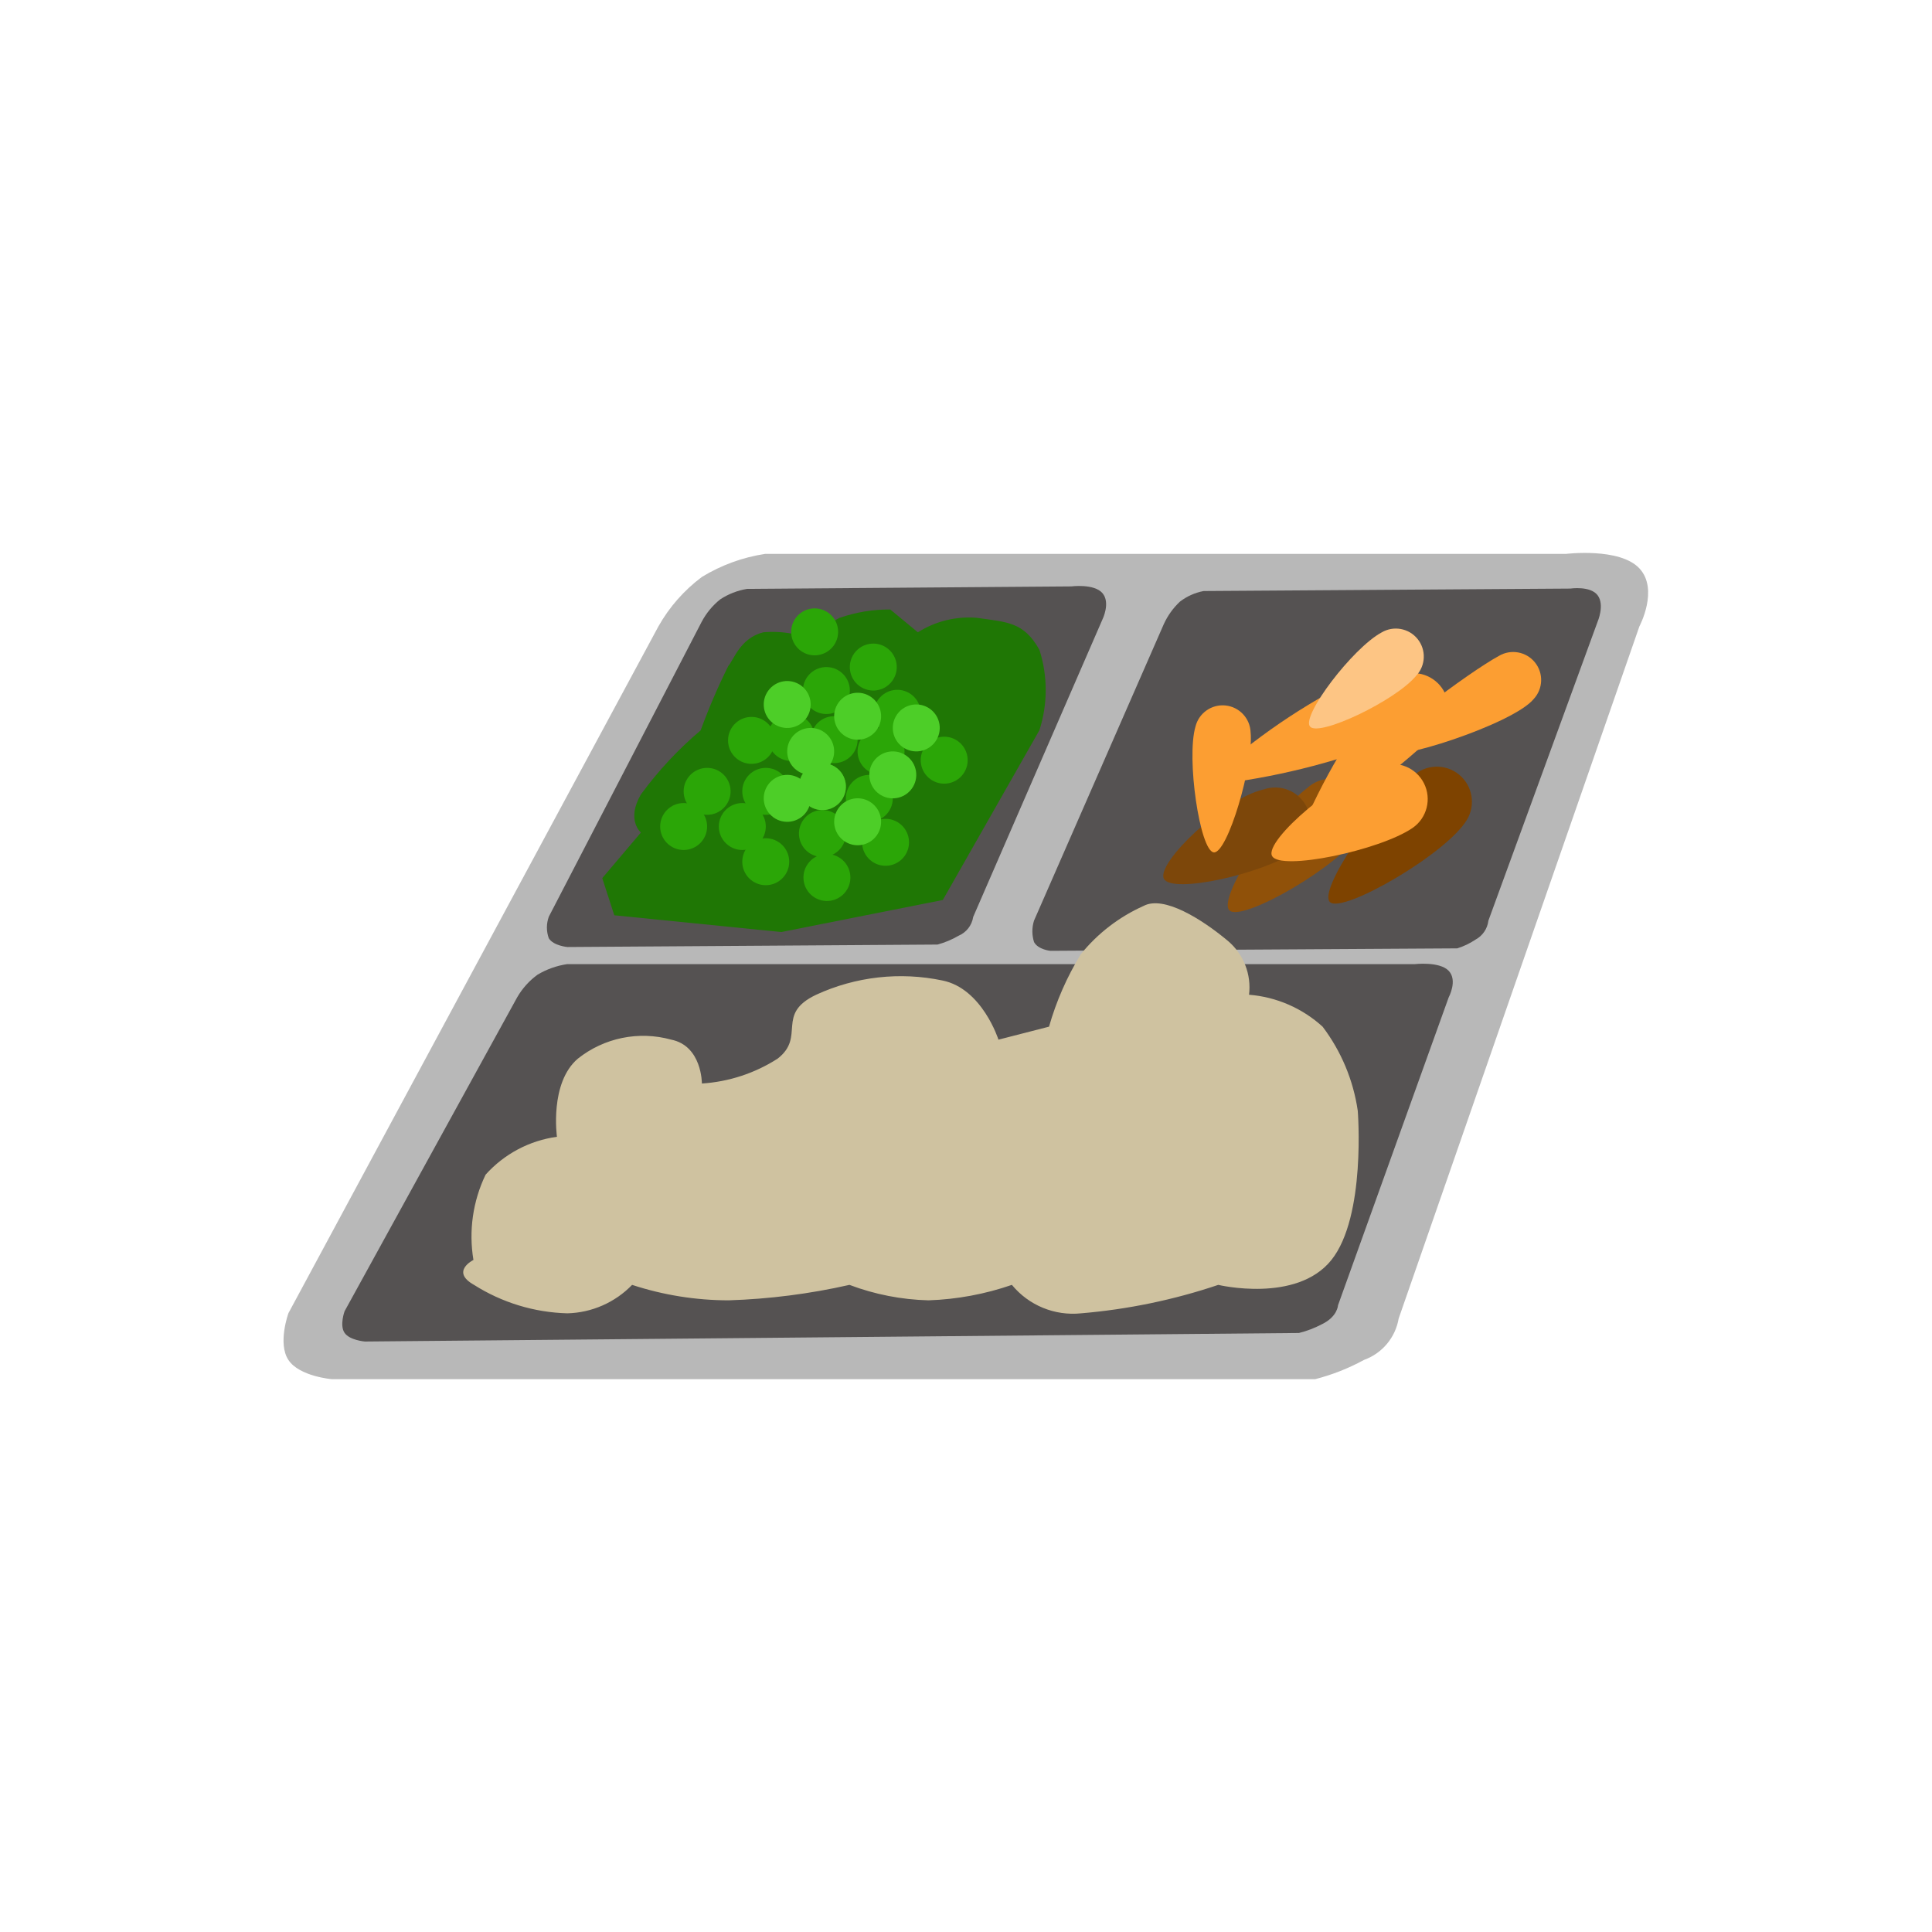
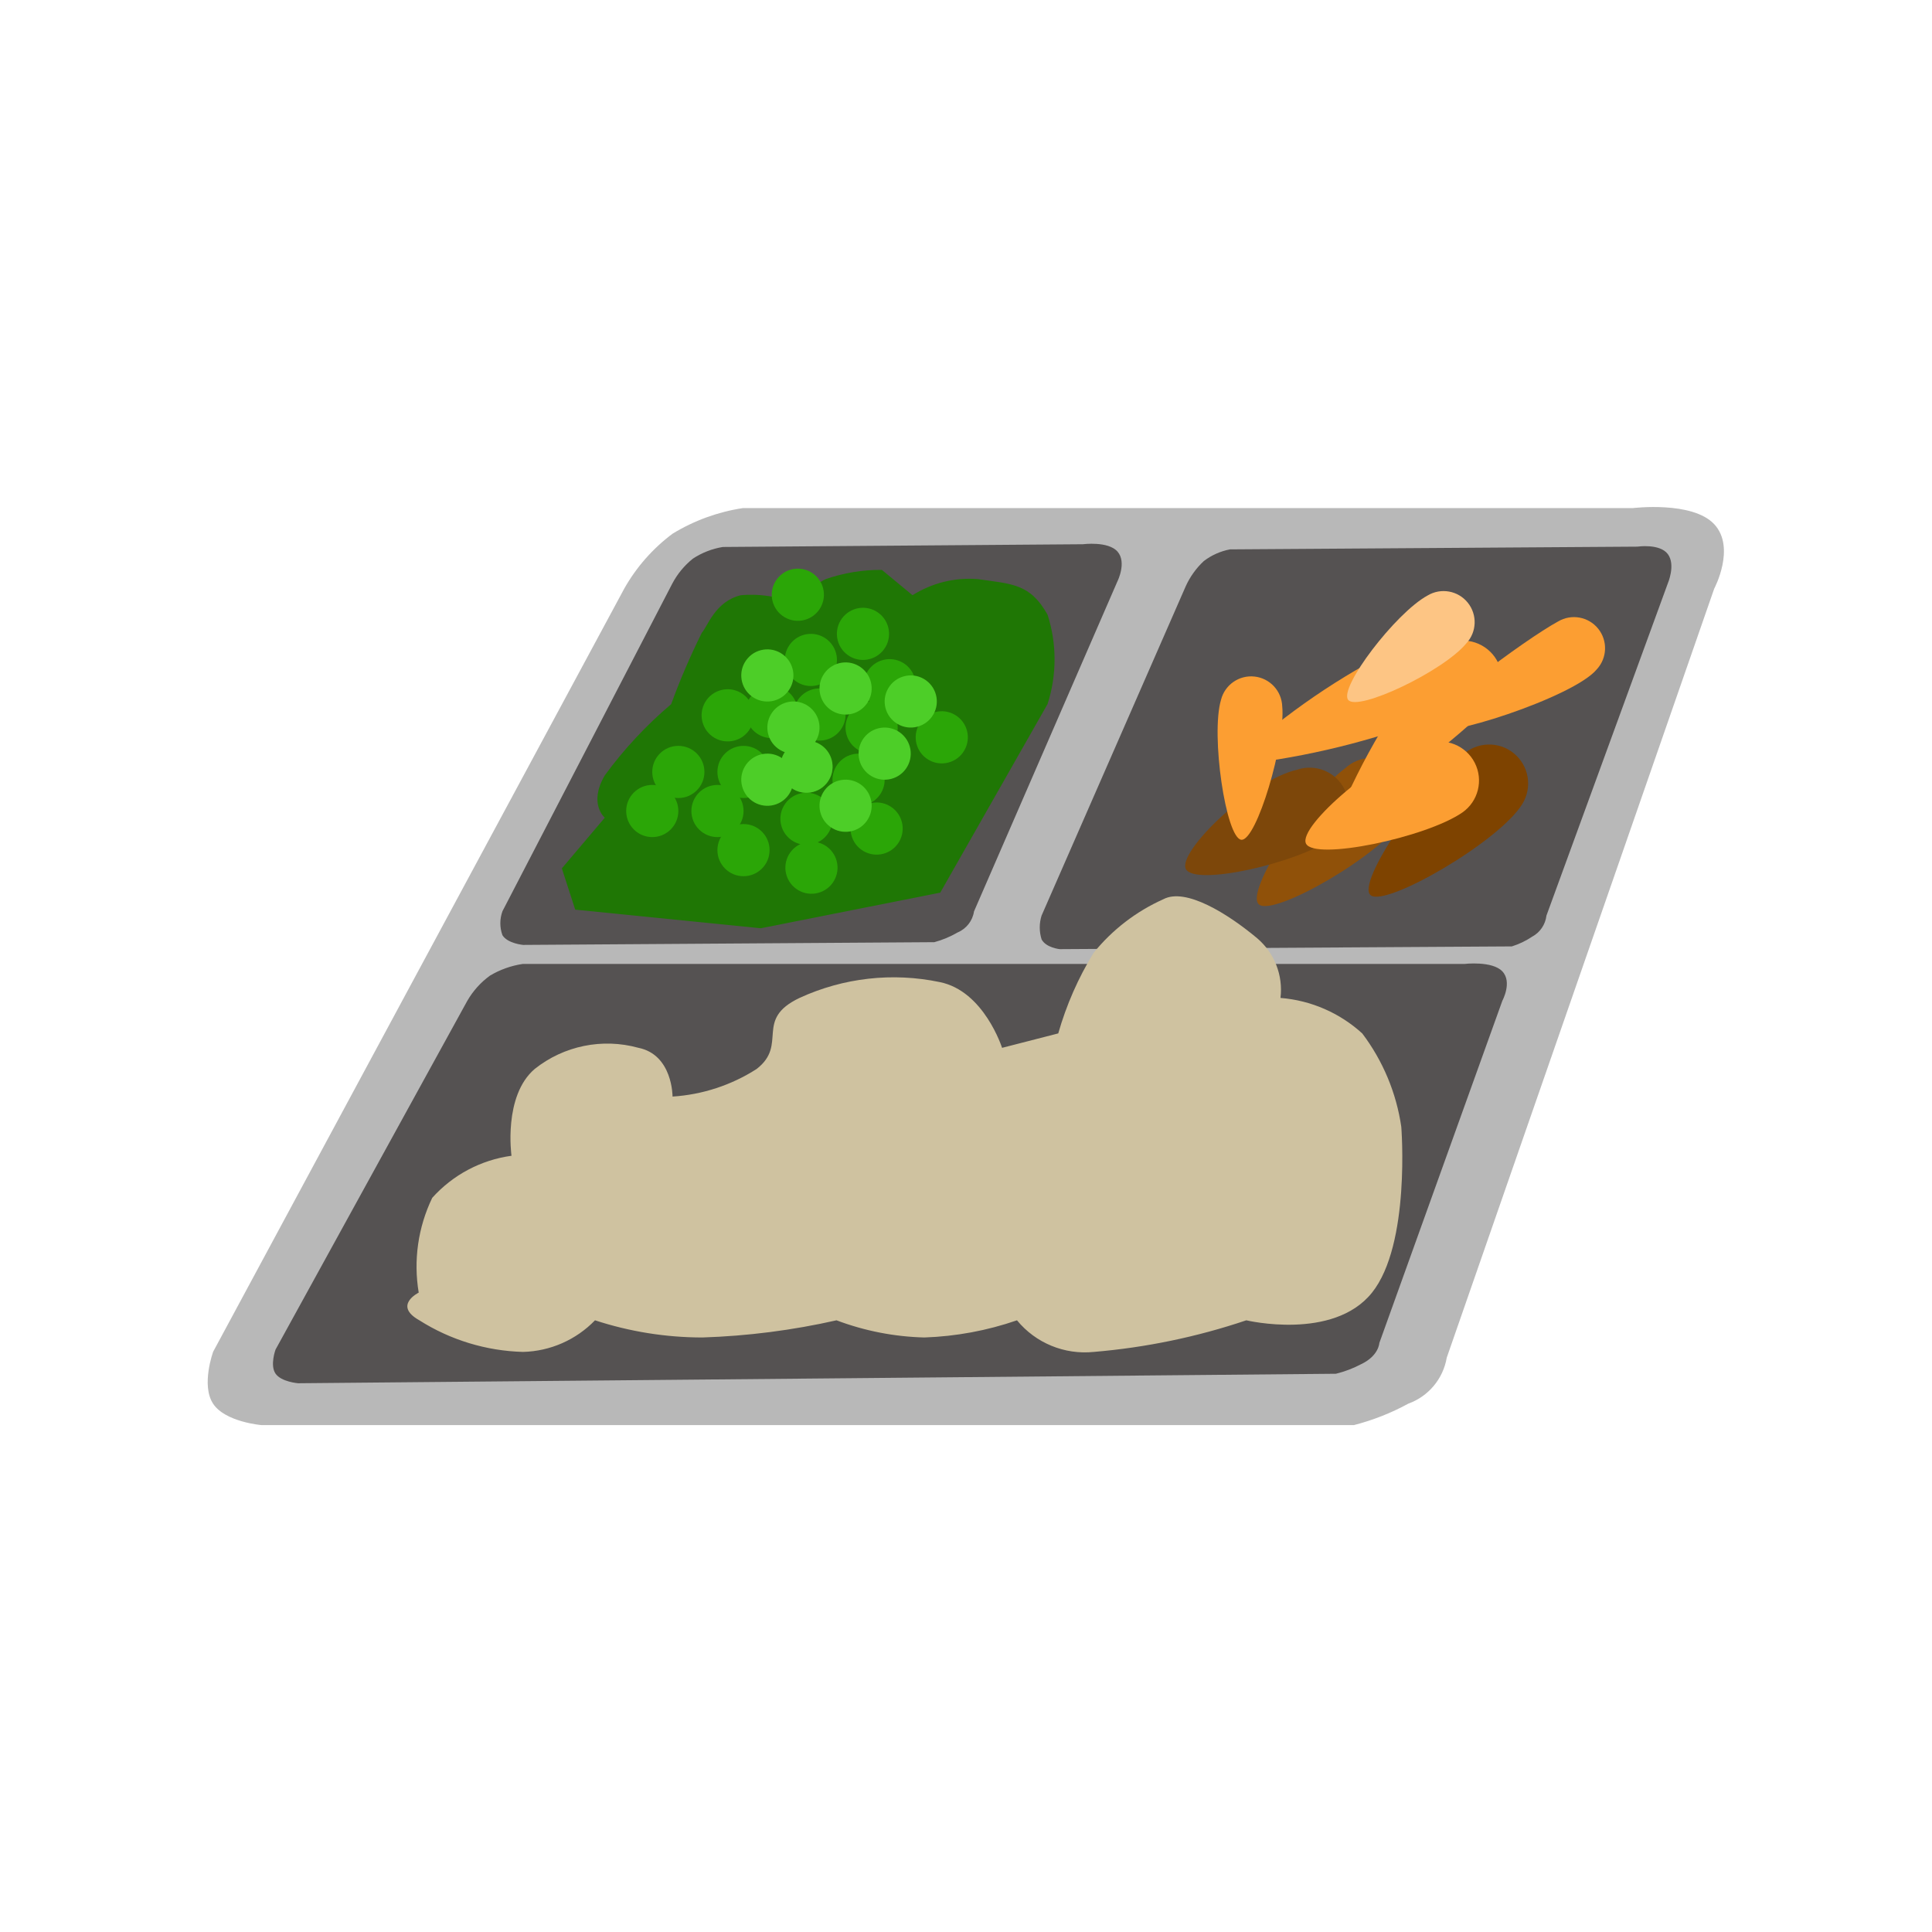
- <svg xmlns="http://www.w3.org/2000/svg" width="40" height="40" viewBox="0 0 40 40">
+ <svg xmlns="http://www.w3.org/2000/svg" width="36" height="36" viewBox="0 0 36 36">
  <defs>
    <clipPath id="clip-ConvenienceFood">
-       <rect width="40" height="40" />
+       <rect width="36" height="36" />
    </clipPath>
  </defs>
  <g id="ConvenienceFood" clip-path="url(#clip-ConvenienceFood)">
-     <g id="ResourceConvenienceFood" transform="translate(5.873 11.449)">
+     <g id="ResourceConvenienceFood" transform="translate(3.873 9.449)">
      <path id="Path_606" data-name="Path 606" d="M5591-6057.58l7.66-14.219a3.3,3.3,0,0,1,.9-1.023,3.527,3.527,0,0,1,1.308-.477h16.583s1.112-.137,1.519.3,0,1.2,0,1.2l-4.984,14.33a1.109,1.109,0,0,1-.716.857,4.4,4.4,0,0,1-1.015.4h-20.352s-.679-.055-.905-.4S5591-6057.58,5591-6057.58Z" transform="translate(-5590.901 6073.318)" fill="#b8b8b8" />
      <path id="Path_607" data-name="Path 607" d="M5591.372-6066.676l3.162-6.1a1.483,1.483,0,0,1,.385-.468,1.439,1.439,0,0,1,.558-.218l6.709-.051s.474-.062.647.138,0,.548,0,.548l-2.675,6.156a.507.507,0,0,1-.306.392,1.785,1.785,0,0,1-.433.181l-7.662.051s-.29-.025-.386-.181A.653.653,0,0,1,5591.372-6066.676Z" transform="translate(-5585.882 6074.205)" fill="#555252" />
      <path id="Path_609" data-name="Path 609" d="M5590.948-6066.119l3.574-6.5a1.519,1.519,0,0,1,.421-.468,1.669,1.669,0,0,1,.61-.218H5613.1s.519-.062.708.138,0,.548,0,.548l-2.292,6.377s-.009.236-.334.392a2.083,2.083,0,0,1-.474.181l-19.339.177s-.317-.025-.422-.181S5590.948-6066.119,5590.948-6066.119Z" transform="translate(-5589.687 6081.818)" fill="#555252" />
      <path id="Path_608" data-name="Path 608" d="M5588.192-6066.433l2.687-6.139a1.474,1.474,0,0,1,.336-.468,1.162,1.162,0,0,1,.488-.218l7.592-.051s.415-.062.566.138,0,.548,0,.548l-2.261,6.189a.514.514,0,0,1-.267.393,1.452,1.452,0,0,1-.378.181l-8.425.051s-.253-.025-.337-.181A.739.739,0,0,1,5588.192-6066.433Z" transform="translate(-5572.657 6074.046)" fill="#555252" />
      <path id="Path_610" data-name="Path 610" d="M5623.873-6061.821l3.345-.664,2-3.515a2.721,2.721,0,0,0,0-1.663c-.324-.582-.668-.573-1.3-.664a1.981,1.981,0,0,0-1.217.3l-.571-.472a3.108,3.108,0,0,0-1.049.173.711.711,0,0,0-.4.525,2.2,2.2,0,0,0-1.18-.226c-.477.118-.614.574-.726.7a12.924,12.924,0,0,0-.571,1.33,7.688,7.688,0,0,0-1.237,1.327c-.309.529,0,.789,0,.789l-.8.944.249.769Z" transform="translate(-5613.571 6069.669)" fill="#1f7705" />
      <circle id="Ellipse_266" data-name="Ellipse 266" cx="0.486" cy="0.486" r="0.486" transform="translate(8.281 4.449)" fill="#2ba607" />
      <circle id="Ellipse_272" data-name="Ellipse 272" cx="0.486" cy="0.486" r="0.486" transform="matrix(0.809, 0.588, -0.588, 0.809, 10.4, 3.14)" fill="#2ba607" />
      <circle id="Ellipse_274" data-name="Ellipse 274" cx="0.486" cy="0.486" r="0.486" transform="matrix(0.809, 0.588, -0.588, 0.809, 11.129, 2.169)" fill="#2ba607" />
      <circle id="Ellipse_275" data-name="Ellipse 275" cx="0.486" cy="0.486" r="0.486" transform="matrix(0.809, 0.588, -0.588, 0.809, 12.1, 1.683)" fill="#2ba607" />
      <circle id="Ellipse_276" data-name="Ellipse 276" cx="0.486" cy="0.486" r="0.486" transform="matrix(0.809, 0.588, -0.588, 0.809, 10.886, 0.954)" fill="#2ba607" />
      <circle id="Ellipse_269" data-name="Ellipse 269" cx="0.486" cy="0.486" r="0.486" transform="translate(9.495 4.449)" fill="#2ba607" />
      <circle id="Ellipse_271" data-name="Ellipse 271" cx="0.486" cy="0.486" r="0.486" transform="matrix(0.809, 0.588, -0.588, 0.809, 11.14, 6.04)" fill="#2ba607" />
      <circle id="Ellipse_280" data-name="Ellipse 280" cx="0.486" cy="0.486" r="0.486" transform="matrix(0.809, 0.588, -0.588, 0.809, 12.354, 5.311)" fill="#2ba607" />
      <circle id="Ellipse_278" data-name="Ellipse 278" cx="0.486" cy="0.486" r="0.486" transform="matrix(0.809, 0.588, -0.588, 0.809, 12.597, 2.64)" fill="#2ba607" />
      <circle id="Ellipse_279" data-name="Ellipse 279" cx="0.486" cy="0.486" r="0.486" transform="matrix(0.809, 0.588, -0.588, 0.809, 13.568, 3.611)" fill="#2ba607" />
      <circle id="Ellipse_267" data-name="Ellipse 267" cx="0.486" cy="0.486" r="0.486" transform="translate(7.795 5.177)" fill="#2ba607" />
      <circle id="Ellipse_273" data-name="Ellipse 273" cx="0.486" cy="0.486" r="0.486" transform="matrix(0.809, 0.588, -0.588, 0.809, 9.579, 3.201)" fill="#2ba607" />
      <circle id="Ellipse_268" data-name="Ellipse 268" cx="0.486" cy="0.486" r="0.486" transform="translate(9.01 5.177)" fill="#2ba607" />
      <circle id="Ellipse_282" data-name="Ellipse 282" cx="0.486" cy="0.486" r="0.486" transform="translate(9.495 5.906)" fill="#2ba607" />
      <circle id="Ellipse_270" data-name="Ellipse 270" cx="0.486" cy="0.486" r="0.486" transform="matrix(0.809, 0.588, -0.588, 0.809, 11.29, 3.186)" fill="#2ba607" />
      <circle id="Ellipse_284" data-name="Ellipse 284" cx="0.486" cy="0.486" r="0.486" transform="matrix(0.809, 0.588, -0.588, 0.809, 12.261, 3.429)" fill="#2ba607" />
      <circle id="Ellipse_283" data-name="Ellipse 283" cx="0.486" cy="0.486" r="0.486" transform="matrix(0.809, 0.588, -0.588, 0.809, 12.018, 4.401)" fill="#2ba607" />
      <circle id="Ellipse_277" data-name="Ellipse 277" cx="0.486" cy="0.486" r="0.486" transform="matrix(0.809, 0.588, -0.588, 0.809, 11.047, 4.158)" fill="#2ba607" />
      <circle id="Ellipse_281" data-name="Ellipse 281" cx="0.486" cy="0.486" r="0.486" transform="matrix(0.809, 0.588, -0.588, 0.809, 11.047, 5.129)" fill="#2ba607" />
      <circle id="Ellipse_285" data-name="Ellipse 285" cx="0.486" cy="0.486" r="0.486" transform="matrix(0.809, 0.588, -0.588, 0.809, 10.804, 3.429)" fill="#4dce28" />
      <circle id="Ellipse_292" data-name="Ellipse 292" cx="0.486" cy="0.486" r="0.486" transform="matrix(0.809, 0.588, -0.588, 0.809, 11.776, 4.886)" fill="#4dce28" />
      <circle id="Ellipse_290" data-name="Ellipse 290" cx="0.486" cy="0.486" r="0.486" transform="matrix(0.809, 0.588, -0.588, 0.809, 12.504, 3.915)" fill="#4dce28" />
      <circle id="Ellipse_286" data-name="Ellipse 286" cx="0.486" cy="0.486" r="0.486" transform="matrix(0.809, 0.588, -0.588, 0.809, 10.318, 4.401)" fill="#4dce28" />
      <circle id="Ellipse_287" data-name="Ellipse 287" cx="0.486" cy="0.486" r="0.486" transform="matrix(0.809, 0.588, -0.588, 0.809, 11.047, 4.158)" fill="#4dce28" />
      <circle id="Ellipse_288" data-name="Ellipse 288" cx="0.486" cy="0.486" r="0.486" transform="matrix(0.809, 0.588, -0.588, 0.809, 11.776, 2.701)" fill="#4dce28" />
      <circle id="Ellipse_291" data-name="Ellipse 291" cx="0.486" cy="0.486" r="0.486" transform="matrix(0.809, 0.588, -0.588, 0.809, 12.99, 2.943)" fill="#4dce28" />
      <circle id="Ellipse_289" data-name="Ellipse 289" cx="0.486" cy="0.486" r="0.486" transform="matrix(0.809, 0.588, -0.588, 0.809, 10.318, 2.458)" fill="#4dce28" />
      <g id="Group_223" data-name="Group 223" transform="matrix(0.995, -0.105, 0.105, 0.995, 19.296, 4.94)">
        <path id="Path_526" data-name="Path 526" d="M.031,2.481C-.223,2.227,1.147.565,1.892.126A.726.726,0,0,1,2.906,1.145C2.406,1.8.284,2.736.031,2.481Z" transform="translate(0 0)" fill="#905109" />
      </g>
      <g id="Group_225" data-name="Group 225" transform="matrix(0.995, -0.105, 0.105, 0.995, 21.372, 4.708)">
        <path id="Path_526-2" data-name="Path 526" d="M.029,2.54C-.225,2.285,1.257.565,2,.126A.726.726,0,0,1,3.017,1.145C2.516,1.8.282,2.794.029,2.54Z" transform="translate(0 0)" fill="#7e4300" />
      </g>
      <g id="Group_226" data-name="Group 226" transform="matrix(0.995, -0.105, 0.105, 0.995, 20.713, 2.784)">
        <path id="Path_526-3" data-name="Path 526" d="M0,3.055A12.919,12.919,0,0,1,2.178.126.726.726,0,0,1,3.192,1.145,14.709,14.709,0,0,1,0,3.055Z" transform="translate(0 0)" fill="#fc9e32" />
      </g>
      <g id="Group_224" data-name="Group 224" transform="matrix(0.995, -0.105, 0.105, 0.995, 17.444, 1.866)">
        <path id="Path_526-4" data-name="Path 526" d="M.043,2.523C-.21,2.268.7.565,1.441.126A.726.726,0,0,1,2.455,1.145C1.954,1.8.3,2.777.043,2.523Z" transform="matrix(0.914, 0.407, -0.407, 0.914, 1.251, 2.607)" fill="#7d470a" />
        <path id="Path_613" data-name="Path 613" d="M.038,2.595C-.216,2.34.868.565,1.613.126A.726.726,0,0,1,2.627,1.145C2.126,1.8.291,2.849.038,2.595Z" transform="matrix(0.914, 0.407, -0.407, 0.914, 3.56, 2.308)" fill="#fc9e32" />
        <path id="Path_615" data-name="Path 615" d="M0,3.055A12.919,12.919,0,0,1,2.178.126.726.726,0,0,1,3.192,1.145,14.709,14.709,0,0,1,0,3.055Z" transform="matrix(0.914, 0.407, -0.407, 0.914, 2.497, 0.311)" fill="#fc9e32" />
        <path id="Path_611" data-name="Path 611" d="M.024,2.313C-.171,2.1.876.465,1.45.1a.579.579,0,0,1,.781.839C1.846,1.484.219,2.523.024,2.313Z" transform="matrix(0.819, -0.574, 0.574, 0.819, 0, 2.616)" fill="#fc9e32" />
        <path id="Path_612" data-name="Path 612" d="M.014,2.265C-.181,2.055,1.7.465,2.274.1a.579.579,0,0,1,.781.839C2.669,1.484.209,2.475.014,2.265Z" transform="matrix(0.985, 0.174, -0.174, 0.985, 5.418, 0.579)" fill="#fc9e32" />
        <path id="Path_614" data-name="Path 614" d="M.026,2.143C-.17,1.934.792.465,1.366.1a.579.579,0,0,1,.781.839C1.761,1.484.221,2.353.026,2.143Z" transform="matrix(0.985, 0.174, -0.174, 0.985, 3.948, 0)" fill="#fdc584" />
      </g>
      <path id="Path_616" data-name="Path 616" d="M5614.409-6107.53a2.948,2.948,0,0,1,.252-1.766,2.426,2.426,0,0,1,1.477-.784s-.158-1.115.433-1.618a2.172,2.172,0,0,1,1.93-.394c.642.128.638.909.638.909a3.294,3.294,0,0,0,1.568-.515c.591-.46-.055-.919.8-1.324a4.193,4.193,0,0,1,2.612-.294c.824.166,1.16,1.225,1.16,1.225l1.047-.269a6.044,6.044,0,0,1,.658-1.5,3.518,3.518,0,0,1,1.3-1c.415-.221,1.2.268,1.75.728a1.26,1.26,0,0,1,.433,1.111,2.566,2.566,0,0,1,1.524.662,3.791,3.791,0,0,1,.727,1.74s.176,2.188-.546,3.09-2.342.515-2.342.515a12.039,12.039,0,0,1-2.841.589,1.635,1.635,0,0,1-1.432-.589,5.9,5.9,0,0,1-1.726.32,4.991,4.991,0,0,1-1.637-.32,13.246,13.246,0,0,1-2.5.32,6.441,6.441,0,0,1-2-.32,1.933,1.933,0,0,1-1.34.589,3.8,3.8,0,0,1-1.933-.589C5613.925-6107.292,5614.409-6107.53,5614.409-6107.53Z" transform="translate(-5610.48 6122.167)" fill="#cfc2a0" />
    </g>
  </g>
</svg>
